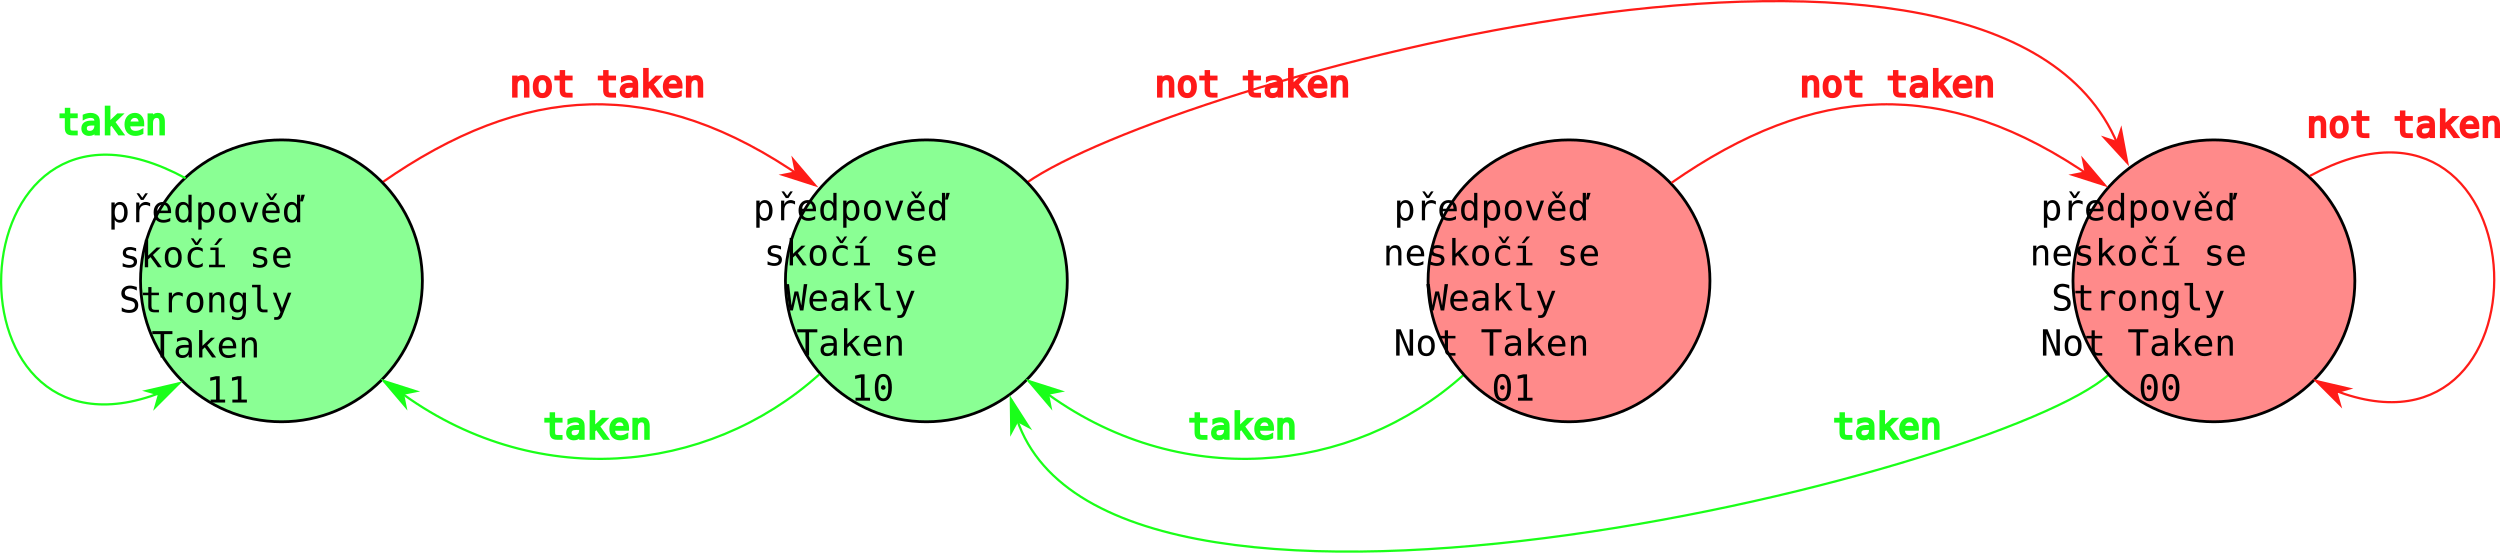
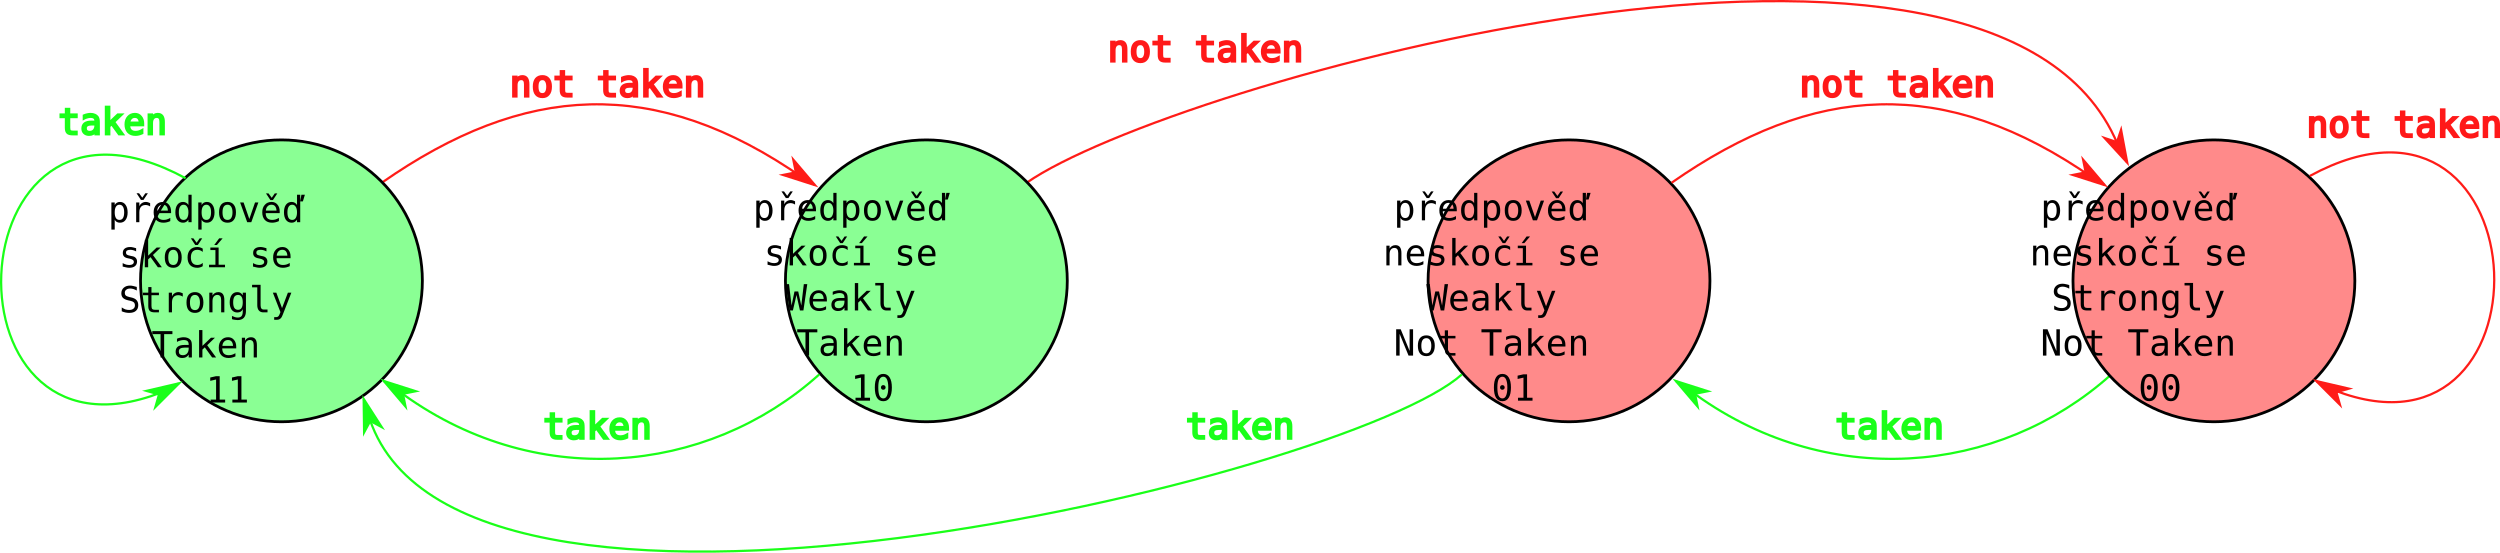
<svg xmlns="http://www.w3.org/2000/svg" width="293.339mm" height="64.857mm" viewBox="0 0 293.339 64.857" version="1.1" id="svg8">
  <defs id="defs2">
    <marker orient="auto" refY="0" refX="0" id="Arrow1Lend" style="overflow:visible">
      <path id="path4758" d="M 0,0 5,-5 -12.5,0 5,5 Z" style="fill:#19ff19;fill-opacity:1;fill-rule:evenodd;stroke:#19ff19;stroke-width:1pt;stroke-opacity:1" transform="matrix(-0.8,0,0,-0.8,-10,0)" />
    </marker>
    <marker orient="auto" refY="0" refX="0" id="Arrow1Mend" style="overflow:visible">
      <path id="path4764" d="M 0,0 5,-5 -12.5,0 5,5 Z" style="fill:#000000;fill-opacity:1;fill-rule:evenodd;stroke:#000000;stroke-width:1pt;stroke-opacity:1" transform="matrix(-0.4,0,0,-0.4,-4,0)" />
    </marker>
    <marker orient="auto" refY="0" refX="0" id="Arrow1Lend-3" style="overflow:visible">
      <path id="path4758-6" d="M 0,0 5,-5 -12.5,0 5,5 Z" style="fill:#ff1c18;fill-opacity:1;fill-rule:evenodd;stroke:#ff1c18;stroke-width:1pt;stroke-opacity:1" transform="matrix(-0.8,0,0,-0.8,-10,0)" />
    </marker>
    <marker orient="auto" refY="0" refX="0" id="Arrow1Lend-3-9" style="overflow:visible">
      <path id="path4758-6-3" d="M 0,0 5,-5 -12.5,0 5,5 Z" style="fill:#ff1c18;fill-opacity:1;fill-rule:evenodd;stroke:#ff1c18;stroke-width:1pt;stroke-opacity:1" transform="matrix(-0.8,0,0,-0.8,-10,0)" />
    </marker>
    <marker orient="auto" refY="0" refX="0" id="Arrow1Lend-6" style="overflow:visible">
      <path id="path4758-1" d="M 0,0 5,-5 -12.5,0 5,5 Z" style="fill:#19ff19;fill-opacity:1;fill-rule:evenodd;stroke:#19ff19;stroke-width:1pt;stroke-opacity:1" transform="matrix(-0.8,0,0,-0.8,-10,0)" />
    </marker>
    <marker orient="auto" refY="0" refX="0" id="Arrow1Lend-6-2" style="overflow:visible">
      <path id="path4758-1-0" d="M 0,0 5,-5 -12.5,0 5,5 Z" style="fill:#19ff19;fill-opacity:1;fill-rule:evenodd;stroke:#19ff19;stroke-width:1pt;stroke-opacity:1" transform="matrix(-0.8,0,0,-0.8,-10,0)" />
    </marker>
    <marker orient="auto" refY="0" refX="0" id="Arrow1Lend-3-9-2" style="overflow:visible">
      <path id="path4758-6-3-3" d="M 0,0 5,-5 -12.5,0 5,5 Z" style="fill:#ff1c18;fill-opacity:1;fill-rule:evenodd;stroke:#ff1c18;stroke-width:1pt;stroke-opacity:1" transform="matrix(-0.8,0,0,-0.8,-10,0)" />
    </marker>
    <marker orient="auto" refY="0" refX="0" id="Arrow1Lend-7" style="overflow:visible">
      <path id="path4758-5" d="M 0,0 5,-5 -12.5,0 5,5 Z" style="fill:#19ff19;fill-opacity:1;fill-rule:evenodd;stroke:#19ff19;stroke-width:1pt;stroke-opacity:1" transform="matrix(-0.8,0,0,-0.8,-10,0)" />
    </marker>
    <marker orient="auto" refY="0" refX="0" id="Arrow1Lend-6-0" style="overflow:visible">
      <path id="path4758-1-6" d="M 0,0 5,-5 -12.5,0 5,5 Z" style="fill:#19ff19;fill-opacity:1;fill-rule:evenodd;stroke:#19ff19;stroke-width:1pt;stroke-opacity:1" transform="matrix(-0.8,0,0,-0.8,-10,0)" />
    </marker>
    <marker orient="auto" refY="0" refX="0" id="Arrow1Lend-3-9-3" style="overflow:visible">
      <path id="path4758-6-3-2" d="M 0,0 5,-5 -12.5,0 5,5 Z" style="fill:#ff1c18;fill-opacity:1;fill-rule:evenodd;stroke:#ff1c18;stroke-width:1pt;stroke-opacity:1" transform="matrix(-0.8,0,0,-0.8,-10,0)" />
    </marker>
    <marker orient="auto" refY="0" refX="0" id="Arrow1Lend-3-0" style="overflow:visible">
      <path id="path4758-6-6" d="M 0,0 5,-5 -12.5,0 5,5 Z" style="fill:#ff1c18;fill-opacity:1;fill-rule:evenodd;stroke:#ff1c18;stroke-width:1pt;stroke-opacity:1" transform="matrix(-0.8,0,0,-0.8,-10,0)" />
    </marker>
  </defs>
  <g id="layer1" transform="translate(51.14776,-119.1891)">
-     <path style="fill:none;stroke:#1aff18;stroke-width:0.265px;stroke-linecap:butt;stroke-linejoin:miter;stroke-opacity:1" d="m 71.173,164.973 c 15.875,11.906 36.248,10.054 49.477,-1.852" id="path4751-2" />
+     <path style="fill:none;stroke:#1aff18;stroke-width:0.265px;stroke-linecap:butt;stroke-linejoin:miter;stroke-opacity:1" d="m 147.108,164.973 c 15.875,11.906 36.248,10.054 49.477,-1.852" id="path4751-2" />
    <path style="fill:none;stroke:#ff1c18;stroke-width:0.265px;stroke-linecap:butt;stroke-linejoin:miter;stroke-opacity:1" d="M 69.321,140.631 C 85.99,128.99 184.415,101.208 197.644,136.927" id="path4751-5-0" />
    <circle style="opacity:1;fill:#8aff94;fill-opacity:1;stroke:#000000;stroke-width:0.329;stroke-linejoin:round;stroke-miterlimit:4;stroke-dasharray:none;stroke-dashoffset:0;stroke-opacity:1" id="path4749" cx="57.547" cy="152.141" r="16.536" />
    <text xml:space="preserve" style="font-style:normal;font-variant:normal;font-weight:normal;font-stretch:normal;font-size:4.233px;line-height:1.25;font-family:'Bitstream Vera Sans Mono';-inkscape-font-specification:'Bitstream Vera Sans Mono';text-align:center;letter-spacing:0px;word-spacing:0px;text-anchor:middle;fill:#000000;fill-opacity:1;stroke:none;stroke-width:0.265" x="57.594" y="145.038" id="text6245">
      <tspan id="tspan6243" x="57.594" y="145.038" style="text-align:center;text-anchor:middle;stroke-width:0.265">předpověď</tspan>
      <tspan x="57.594" y="150.329" style="text-align:center;text-anchor:middle;stroke-width:0.265" id="tspan6247">skočí se</tspan>
      <tspan x="57.594" y="155.621" style="text-align:center;text-anchor:middle;stroke-width:0.265" id="tspan10044">Weakly</tspan>
      <tspan x="57.594" y="160.913" style="text-align:center;text-anchor:middle;stroke-width:0.265" id="tspan6249">Taken</tspan>
      <tspan x="57.594" y="166.204" style="text-align:center;text-anchor:middle;stroke-width:0.265" id="tspan6251">10</tspan>
    </text>
    <circle style="opacity:1;fill:#ff8a8a;fill-opacity:1;stroke:#000000;stroke-width:0.329;stroke-linejoin:round;stroke-miterlimit:4;stroke-dasharray:none;stroke-dashoffset:0;stroke-opacity:1" id="path4749-7" cx="132.953" cy="152.141" r="16.536" />
    <text xml:space="preserve" style="font-style:normal;font-variant:normal;font-weight:normal;font-stretch:normal;font-size:4.233px;line-height:1.25;font-family:'Bitstream Vera Sans Mono';-inkscape-font-specification:'Bitstream Vera Sans Mono';text-align:center;letter-spacing:0px;word-spacing:0px;text-anchor:middle;fill:#000000;fill-opacity:1;stroke:none;stroke-width:0.265" x="132.781" y="145.038" id="text6245-2">
      <tspan id="tspan6243-9" x="132.781" y="145.038" style="text-align:center;text-anchor:middle;stroke-width:0.265">předpověď</tspan>
      <tspan x="132.781" y="150.329" style="text-align:center;text-anchor:middle;stroke-width:0.265" id="tspan6247-1">neskočí se</tspan>
      <tspan x="132.781" y="155.621" style="text-align:center;text-anchor:middle;stroke-width:0.265" id="tspan10040">Weakly</tspan>
      <tspan x="132.781" y="160.913" style="text-align:center;text-anchor:middle;stroke-width:0.265" id="tspan6249-2">Not Taken</tspan>
      <tspan x="132.781" y="166.204" style="text-align:center;text-anchor:middle;stroke-width:0.265" id="tspan6251-7">01</tspan>
    </text>
    <path style="fill:none;stroke:#ff1c18;stroke-width:0.265;stroke-linecap:butt;stroke-linejoin:miter;stroke-miterlimit:4;stroke-dasharray:none;stroke-opacity:1;marker-end:url(#Arrow1Lend-3-9)" d="M 197.115,135.604 198.438,138.25" id="path4753-3-6" />
-     <text xml:space="preserve" style="font-style:normal;font-variant:normal;font-weight:normal;font-stretch:normal;font-size:4.233px;line-height:1.25;font-family:'Bitstream Vera Sans Mono';-inkscape-font-specification:'Bitstream Vera Sans Mono';letter-spacing:0px;word-spacing:0px;fill:#ff1919;fill-opacity:1;stroke:#ff1919;stroke-width:0.265;stroke-opacity:1" x="84.34" y="130.509" id="text6241-5-0">
-       <tspan id="tspan6239-6-6" x="84.34" y="130.509" style="font-size:4.233px;fill:#ff1919;fill-opacity:1;stroke:#ff1919;stroke-width:0.265;stroke-opacity:1">not taken</tspan>
+     <text xml:space="preserve" style="font-style:normal;font-variant:normal;font-weight:normal;font-stretch:normal;font-size:4.233px;line-height:1.25;font-family:'Bitstream Vera Sans Mono';-inkscape-font-specification:'Bitstream Vera Sans Mono';letter-spacing:0px;word-spacing:0px;fill:#ff1919;fill-opacity:1;stroke:#ff1919;stroke-width:0.265;stroke-opacity:1" x="78.837" y="126.401" id="text6241-5-0">
+       <tspan id="tspan6239-6-6" x="78.837" y="126.401" style="font-size:4.233px;fill:#ff1919;fill-opacity:1;stroke:#ff1919;stroke-width:0.265;stroke-opacity:1">not taken</tspan>
    </text>
-     <path style="fill:none;stroke:#19ff19;stroke-width:0.265;stroke-linecap:butt;stroke-linejoin:miter;stroke-miterlimit:4;stroke-dasharray:none;stroke-opacity:1;marker-end:url(#Arrow1Lend-6)" d="m 71.967,165.502 -2.381,-1.587" id="path4753-8" />
-     <text xml:space="preserve" style="font-style:normal;font-variant:normal;font-weight:normal;font-stretch:normal;font-size:4.233px;line-height:1.25;font-family:'Bitstream Vera Sans Mono';-inkscape-font-specification:'Bitstream Vera Sans Mono';letter-spacing:0px;word-spacing:0px;fill:#1fff19;fill-opacity:1;stroke:none;stroke-width:0.265" x="88.257" y="170.661" id="text6241-7">
-       <tspan id="tspan6239-9" x="88.257" y="170.661" style="font-size:4.233px;fill:#1fff19;fill-opacity:1;stroke:#19ff19;stroke-width:0.265;stroke-opacity:1">taken</tspan>
+     <path style="fill:none;stroke:#19ff19;stroke-width:0.265;stroke-linecap:butt;stroke-linejoin:miter;stroke-miterlimit:4;stroke-dasharray:none;stroke-opacity:1;marker-end:url(#Arrow1Lend-6)" d="m 147.902,165.502 -2.381,-1.587" id="path4753-8" />
+     <text xml:space="preserve" style="font-style:normal;font-variant:normal;font-weight:normal;font-stretch:normal;font-size:4.233px;line-height:1.25;font-family:'Bitstream Vera Sans Mono';-inkscape-font-specification:'Bitstream Vera Sans Mono';letter-spacing:0px;word-spacing:0px;fill:#1fff19;fill-opacity:1;stroke:none;stroke-width:0.265" x="164.193" y="170.661" id="text6241-7">
+       <tspan id="tspan6239-9" x="164.193" y="170.661" style="font-size:4.233px;fill:#1fff19;fill-opacity:1;stroke:#19ff19;stroke-width:0.265;stroke-opacity:1">taken</tspan>
    </text>
    <path style="fill:none;stroke:#1aff18;stroke-width:0.265px;stroke-linecap:butt;stroke-linejoin:miter;stroke-opacity:1" d="M -4.498,164.973 C 11.377,176.879 31.75,175.027 44.979,163.121" id="path4751-2-9" />
    <path style="fill:none;stroke:#ff1c18;stroke-width:0.265px;stroke-linecap:butt;stroke-linejoin:miter;stroke-opacity:1" d="M -6.35,140.631 C 10.319,128.99 25.665,127.931 43.127,140.102" id="path4751-5-0-2" />
    <circle style="opacity:1;fill:#8aff94;fill-opacity:1;stroke:#000000;stroke-width:0.329;stroke-linejoin:round;stroke-miterlimit:4;stroke-dasharray:none;stroke-dashoffset:0;stroke-opacity:1" id="path4749-2" cx="-18.124" cy="152.141" r="16.536" />
    <path style="fill:none;stroke:#1aff18;stroke-width:0.265px;stroke-linecap:butt;stroke-linejoin:miter;stroke-opacity:1" d="m -29.369,140.102 c -27.781,-15.081 -29.369,37.042 -1.587,24.606" id="path4751-8" />
    <path style="fill:none;stroke:#19ff19;stroke-width:0.265;stroke-linecap:butt;stroke-linejoin:miter;stroke-miterlimit:4;stroke-dasharray:none;stroke-opacity:1;marker-end:url(#Arrow1Lend-7)" d="m -32.544,165.502 2.381,-1.323" id="path4753-9" />
    <text xml:space="preserve" style="font-style:normal;font-variant:normal;font-weight:normal;font-stretch:normal;font-size:4.233px;line-height:1.25;font-family:'Bitstream Vera Sans Mono';-inkscape-font-specification:'Bitstream Vera Sans Mono';letter-spacing:0px;word-spacing:0px;fill:#1fff19;fill-opacity:1;stroke:none;stroke-width:0.265" x="-44.299" y="134.943" id="text6241-73">
      <tspan id="tspan6239-61" x="-44.299" y="134.943" style="font-size:4.233px;fill:#1fff19;fill-opacity:1;stroke:#19ff19;stroke-width:0.265;stroke-opacity:1">taken</tspan>
    </text>
    <text xml:space="preserve" style="font-style:normal;font-variant:normal;font-weight:normal;font-stretch:normal;font-size:4.233px;line-height:1.25;font-family:'Bitstream Vera Sans Mono';-inkscape-font-specification:'Bitstream Vera Sans Mono';text-align:center;letter-spacing:0px;word-spacing:0px;text-anchor:middle;fill:#000000;fill-opacity:1;stroke:none;stroke-width:0.265" x="-18.077" y="145.257" id="text6245-29">
      <tspan id="tspan6243-3" x="-18.077" y="145.257" style="text-align:center;text-anchor:middle;stroke-width:0.265">předpověď</tspan>
      <tspan x="-18.077" y="150.548" style="text-align:center;text-anchor:middle;stroke-width:0.265" id="tspan6247-19">skočí se</tspan>
      <tspan x="-18.077" y="155.84" style="text-align:center;text-anchor:middle;stroke-width:0.265" id="tspan10046">Strongly</tspan>
      <tspan x="-18.077" y="161.132" style="text-align:center;text-anchor:middle;stroke-width:0.265" id="tspan6249-4">Taken</tspan>
      <tspan x="-18.077" y="166.423" style="text-align:center;text-anchor:middle;stroke-width:0.265" id="tspan6251-78">11</tspan>
    </text>
    <path style="fill:none;stroke:#ff1c18;stroke-width:0.265;stroke-linecap:butt;stroke-linejoin:miter;stroke-miterlimit:4;stroke-dasharray:none;stroke-opacity:1;marker-end:url(#Arrow1Lend-3-9-2)" d="m 42.069,139.308 2.381,1.587" id="path4753-3-6-4" />
    <text xml:space="preserve" style="font-style:normal;font-variant:normal;font-weight:normal;font-stretch:normal;font-size:4.233px;line-height:1.25;font-family:'Bitstream Vera Sans Mono';-inkscape-font-specification:'Bitstream Vera Sans Mono';letter-spacing:0px;word-spacing:0px;fill:#ff1919;fill-opacity:1;stroke:#ff1919;stroke-width:0.265;stroke-opacity:1" x="8.669" y="130.509" id="text6241-5-0-5">
      <tspan id="tspan6239-6-6-0" x="8.669" y="130.509" style="font-size:4.233px;fill:#ff1919;fill-opacity:1;stroke:#ff1919;stroke-width:0.265;stroke-opacity:1">not taken</tspan>
    </text>
    <path style="fill:none;stroke:#19ff19;stroke-width:0.265;stroke-linecap:butt;stroke-linejoin:miter;stroke-miterlimit:4;stroke-dasharray:none;stroke-opacity:1;marker-end:url(#Arrow1Lend-6-2)" d="m -3.704,165.502 -2.381,-1.587" id="path4753-8-3" />
    <text xml:space="preserve" style="font-style:normal;font-variant:normal;font-weight:normal;font-stretch:normal;font-size:4.233px;line-height:1.25;font-family:'Bitstream Vera Sans Mono';-inkscape-font-specification:'Bitstream Vera Sans Mono';letter-spacing:0px;word-spacing:0px;fill:#1fff19;fill-opacity:1;stroke:none;stroke-width:0.265" x="12.587" y="170.661" id="text6241-7-6">
      <tspan id="tspan6239-9-1" x="12.587" y="170.661" style="font-size:4.233px;fill:#1fff19;fill-opacity:1;stroke:#19ff19;stroke-width:0.265;stroke-opacity:1">taken</tspan>
    </text>
-     <path style="fill:none;stroke:#1aff18;stroke-width:0.265px;stroke-linecap:butt;stroke-linejoin:miter;stroke-opacity:1" d="m 67.733,166.825 c 7.938,34.396 115.358,8.202 128.588,-3.704" id="path4751-2-1" />
+     <path style="fill:none;stroke:#1aff18;stroke-width:0.265px;stroke-linecap:butt;stroke-linejoin:miter;stroke-opacity:1" d="m -8.202,166.825 c 7.938,34.396 115.358,8.202 128.588,-3.704" id="path4751-2-1" />
    <path style="fill:none;stroke:#ff1c18;stroke-width:0.265px;stroke-linecap:butt;stroke-linejoin:miter;stroke-opacity:1" d="m 144.992,140.631 c 16.669,-11.642 32.015,-12.7 49.477,-0.529" id="path4751-5-0-5" />
    <circle style="opacity:1;fill:#ff8a8a;fill-opacity:1;stroke:#000000;stroke-width:0.329;stroke-linejoin:round;stroke-miterlimit:4;stroke-dasharray:none;stroke-dashoffset:0;stroke-opacity:1" id="path4749-7-5" cx="208.624" cy="152.141" r="16.536" />
    <path style="fill:none;stroke:#ff1c18;stroke-width:0.265px;stroke-linecap:butt;stroke-linejoin:miter;stroke-opacity:1" d="m 219.869,139.838 c 27.781,-15.081 29.369,37.042 1.587,24.606" id="path4751-5" />
    <path style="fill:none;stroke:#ff1c18;stroke-width:0.265;stroke-linecap:butt;stroke-linejoin:miter;stroke-miterlimit:4;stroke-dasharray:none;stroke-opacity:1;marker-end:url(#Arrow1Lend-3-0)" d="m 223.044,165.238 -2.381,-1.323" id="path4753-3" />
    <text xml:space="preserve" style="font-style:normal;font-variant:normal;font-weight:normal;font-stretch:normal;font-size:4.233px;line-height:1.25;font-family:'Bitstream Vera Sans Mono';-inkscape-font-specification:'Bitstream Vera Sans Mono';letter-spacing:0px;word-spacing:0px;fill:#ff1919;fill-opacity:1;stroke:#ff1919;stroke-width:0.265;stroke-opacity:1" x="219.497" y="135.253" id="text6241-5">
      <tspan id="tspan6239-6" x="219.497" y="135.253" style="font-size:4.233px;fill:#ff1919;fill-opacity:1;stroke:#ff1919;stroke-width:0.265;stroke-opacity:1">not taken</tspan>
    </text>
    <text xml:space="preserve" style="font-style:normal;font-variant:normal;font-weight:normal;font-stretch:normal;font-size:4.233px;line-height:1.25;font-family:'Bitstream Vera Sans Mono';-inkscape-font-specification:'Bitstream Vera Sans Mono';text-align:center;letter-spacing:0px;word-spacing:0px;text-anchor:middle;fill:#000000;fill-opacity:1;stroke:none;stroke-width:0.265" x="208.671" y="145.038" id="text6245-2-4">
      <tspan id="tspan6243-9-7" x="208.671" y="145.038" style="text-align:center;text-anchor:middle;stroke-width:0.265">předpověď</tspan>
      <tspan x="208.671" y="150.329" style="text-align:center;text-anchor:middle;stroke-width:0.265" id="tspan6247-1-6">neskočí se</tspan>
      <tspan x="208.671" y="155.621" style="text-align:center;text-anchor:middle;stroke-width:0.265" id="tspan10042">Strongly</tspan>
      <tspan x="208.671" y="160.913" style="text-align:center;text-anchor:middle;stroke-width:0.265" id="tspan6249-2-5">Not Taken</tspan>
      <tspan x="208.671" y="166.204" style="text-align:center;text-anchor:middle;stroke-width:0.265" id="tspan6251-7-6">00</tspan>
    </text>
    <path style="fill:none;stroke:#ff1c18;stroke-width:0.265;stroke-linecap:butt;stroke-linejoin:miter;stroke-miterlimit:4;stroke-dasharray:none;stroke-opacity:1;marker-end:url(#Arrow1Lend-3-9-3)" d="m 193.41,139.308 2.381,1.587" id="path4753-3-6-9" />
    <text xml:space="preserve" style="font-style:normal;font-variant:normal;font-weight:normal;font-stretch:normal;font-size:4.233px;line-height:1.25;font-family:'Bitstream Vera Sans Mono';-inkscape-font-specification:'Bitstream Vera Sans Mono';letter-spacing:0px;word-spacing:0px;fill:#ff1919;fill-opacity:1;stroke:#ff1919;stroke-width:0.265;stroke-opacity:1" x="160.011" y="130.509" id="text6241-5-0-3">
      <tspan id="tspan6239-6-6-7" x="160.011" y="130.509" style="font-size:4.233px;fill:#ff1919;fill-opacity:1;stroke:#ff1919;stroke-width:0.265;stroke-opacity:1">not taken</tspan>
    </text>
-     <path style="fill:none;stroke:#19ff19;stroke-width:0.265;stroke-linecap:butt;stroke-linejoin:miter;stroke-miterlimit:4;stroke-dasharray:none;stroke-opacity:1;marker-end:url(#Arrow1Lend-6-0)" d="m 68.263,168.677 -0.794,-2.646" id="path4753-8-4" />
-     <text xml:space="preserve" style="font-style:normal;font-variant:normal;font-weight:normal;font-stretch:normal;font-size:4.233px;line-height:1.25;font-family:'Bitstream Vera Sans Mono';-inkscape-font-specification:'Bitstream Vera Sans Mono';letter-spacing:0px;word-spacing:0px;fill:#1fff19;fill-opacity:1;stroke:none;stroke-width:0.265" x="163.928" y="170.661" id="text6241-7-5">
-       <tspan id="tspan6239-9-2" x="163.928" y="170.661" style="font-size:4.233px;fill:#1fff19;fill-opacity:1;stroke:#19ff19;stroke-width:0.265;stroke-opacity:1">taken</tspan>
+     <path style="fill:none;stroke:#19ff19;stroke-width:0.265;stroke-linecap:butt;stroke-linejoin:miter;stroke-miterlimit:4;stroke-dasharray:none;stroke-opacity:1;marker-end:url(#Arrow1Lend-6-0)" d="m -7.673,168.677 -0.794,-2.646" id="path4753-8-4" />
+     <text xml:space="preserve" style="font-style:normal;font-variant:normal;font-weight:normal;font-stretch:normal;font-size:4.233px;line-height:1.25;font-family:'Bitstream Vera Sans Mono';-inkscape-font-specification:'Bitstream Vera Sans Mono';letter-spacing:0px;word-spacing:0px;fill:#1fff19;fill-opacity:1;stroke:none;stroke-width:0.265" x="87.993" y="170.661" id="text6241-7-5">
+       <tspan id="tspan6239-9-2" x="87.993" y="170.661" style="font-size:4.233px;fill:#1fff19;fill-opacity:1;stroke:#19ff19;stroke-width:0.265;stroke-opacity:1">taken</tspan>
    </text>
  </g>
</svg>
